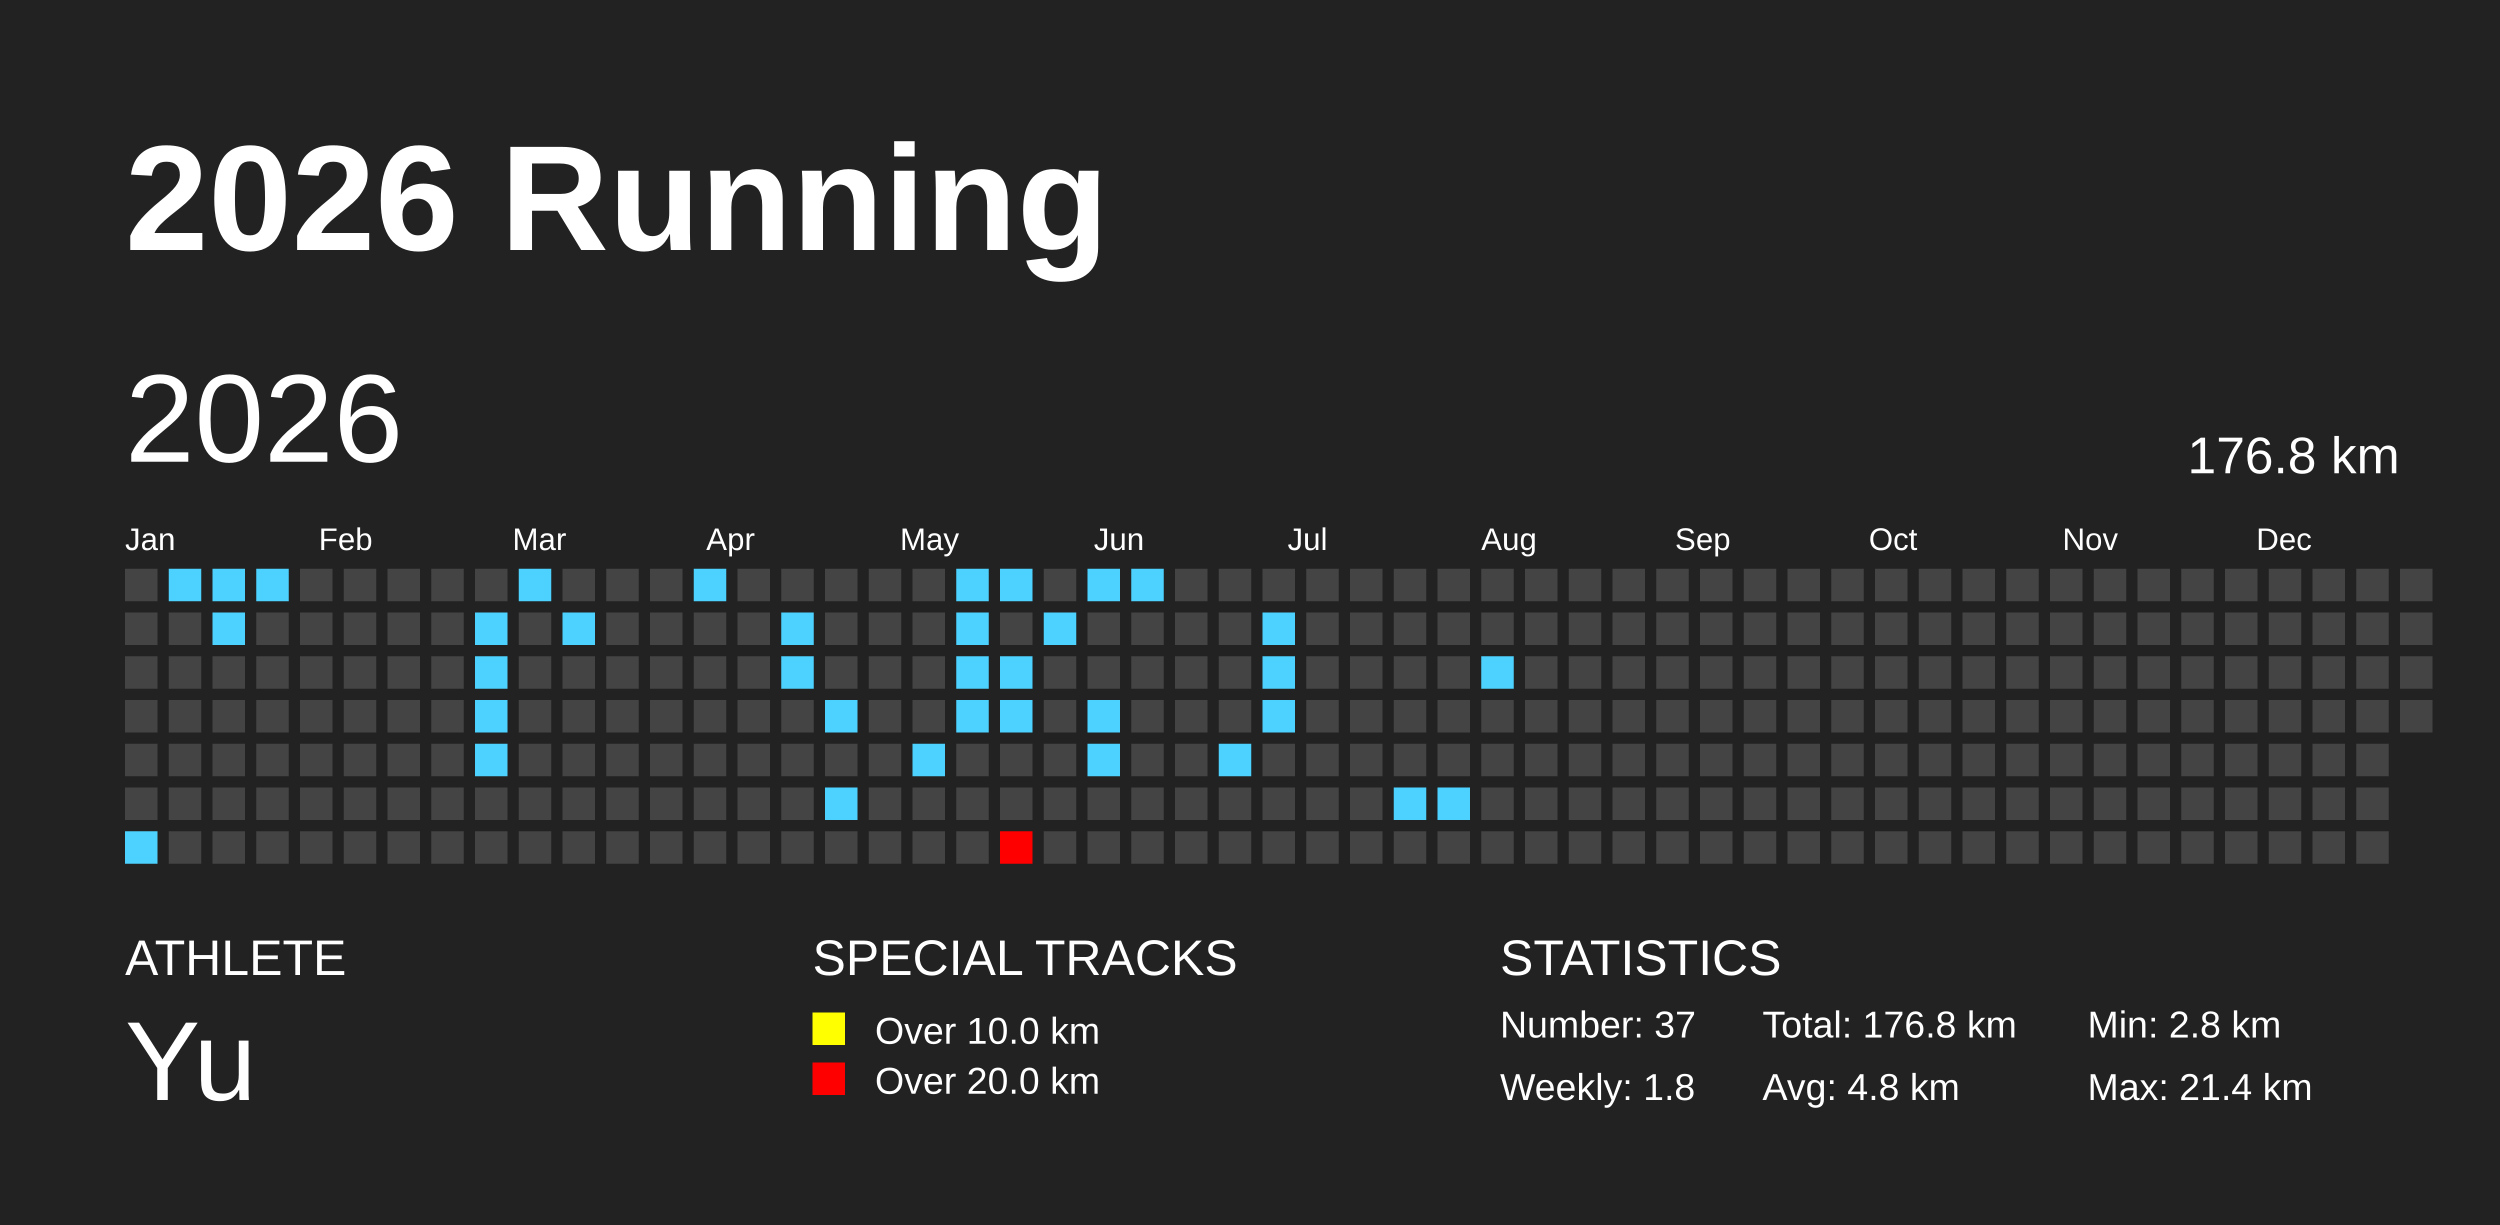
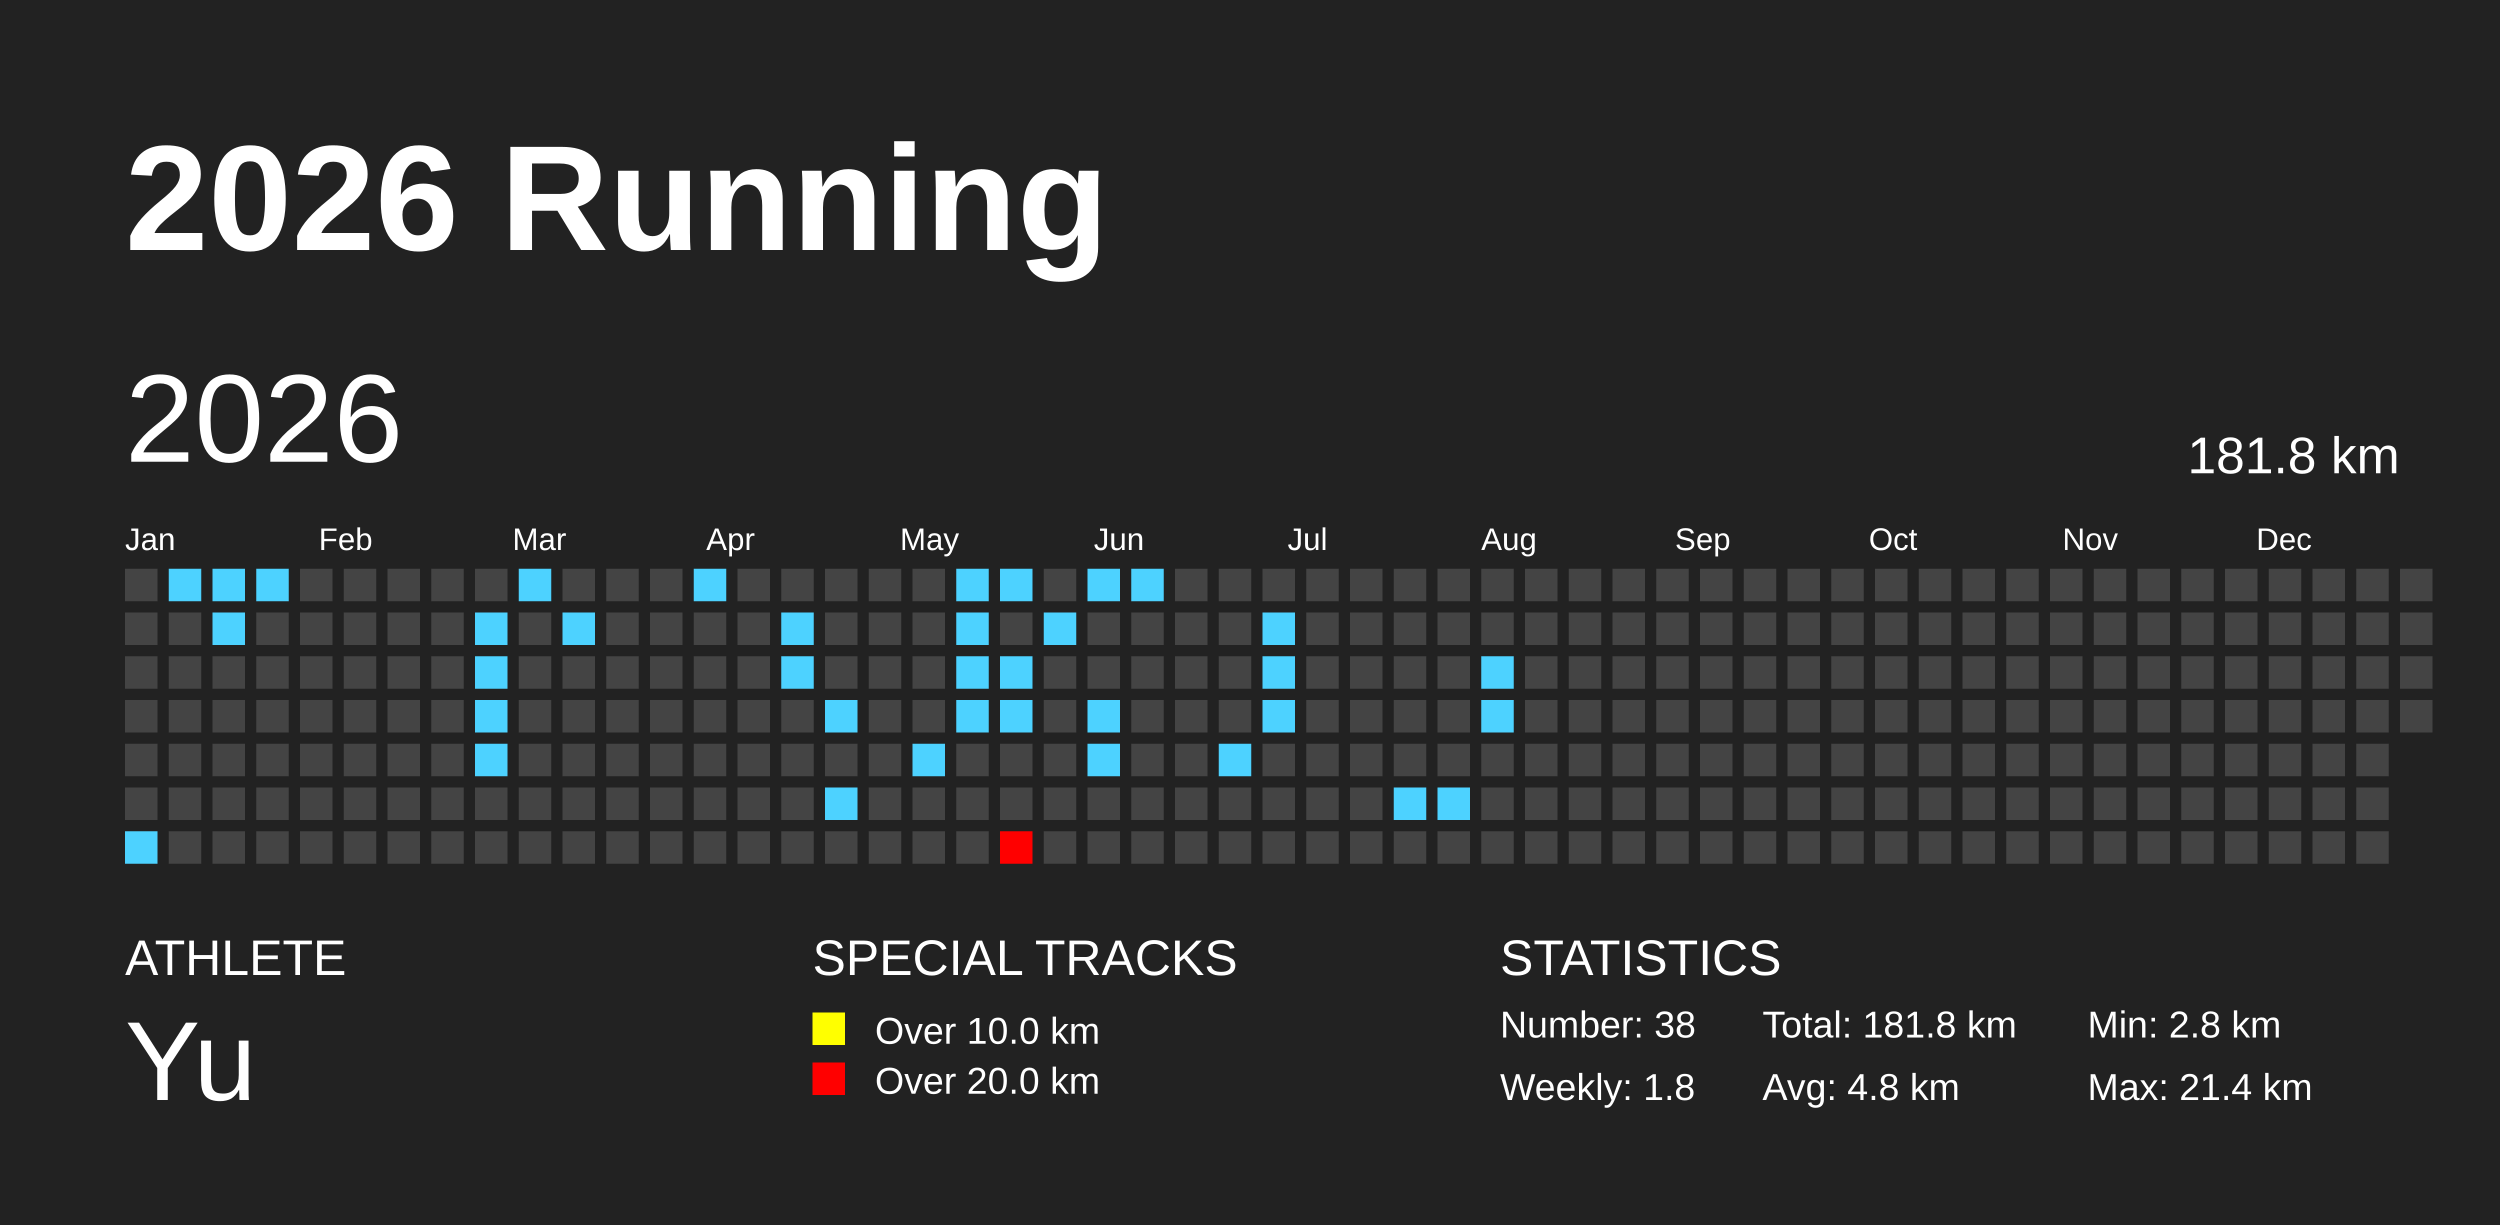
<svg xmlns="http://www.w3.org/2000/svg" baseProfile="full" height="98mm" version="1.1" viewBox="0,0,200,98" width="200mm">
  <defs />
  <rect fill="#222222" height="98" width="200" x="0" y="0" />
  <text fill="#FFFFFF" style="font-size:12px; font-family:Arial; font-weight:bold;" x="10" y="20">2026 Running</text>
  <text fill="#FFFFFF" style="font-size:4px; font-family:Arial" x="10" y="78">ATHLETE</text>
  <text fill="#FFFFFF" style="font-size:9px; font-family:Arial" x="10" y="88">Yu</text>
  <text fill="#FFFFFF" style="font-size:4px; font-family:Arial" x="65" y="78">SPECIAL TRACKS</text>
  <rect fill="yellow" height="2.6" width="2.6" x="65" y="81" />
  <text fill="#FFFFFF" style="font-size:3px; font-family:Arial" x="70" y="83.5">Over 10.0 km</text>
  <rect fill="red" height="2.6" width="2.6" x="65" y="85" />
  <text fill="#FFFFFF" style="font-size:3px; font-family:Arial" x="70" y="87.5">Over 20.0 km</text>
  <text fill="#FFFFFF" style="font-size:4px; font-family:Arial" x="120" y="78">STATISTICS</text>
-   <text fill="#FFFFFF" style="font-size:3px; font-family:Arial" x="120" y="83">Number: 37</text>
+   <text fill="#FFFFFF" style="font-size:3px; font-family:Arial" x="120" y="83">Number: 38</text>
  <text fill="#FFFFFF" style="font-size:3px; font-family:Arial" x="120" y="88">Weekly: 1.8</text>
-   <text fill="#FFFFFF" style="font-size:3px; font-family:Arial" x="141" y="83">Total: 176.8 km</text>
+   <text fill="#FFFFFF" style="font-size:3px; font-family:Arial" x="141" y="83">Total: 181.8 km</text>
  <text fill="#FFFFFF" style="font-size:3px; font-family:Arial" x="141" y="88">Avg: 4.8 km</text>
  <text fill="#FFFFFF" style="font-size:3px; font-family:Arial" x="167" y="83">Min: 2.8 km</text>
  <text fill="#FFFFFF" style="font-size:3px; font-family:Arial" x="167" y="88">Max: 21.4 km</text>
  <text dominant-baseline="hanging" fill="#FFFFFF" style="font-size:10.0px; font-family:Arial;" x="10" y="30">2026</text>
-   <text dominant-baseline="hanging" fill="#FFFFFF" style="font-size:4.125px; font-family:Arial;" x="175" y="35">176.8 km</text>
+   <text dominant-baseline="hanging" fill="#FFFFFF" style="font-size:4.125px; font-family:Arial;" x="175" y="35">181.8 km</text>
  <text fill="#FFFFFF" style="font-size:2.5px; font-family:Arial" x="10.0" y="44">Jan</text>
  <text fill="#FFFFFF" style="font-size:2.5px; font-family:Arial" x="25.5" y="44">Feb</text>
  <text fill="#FFFFFF" style="font-size:2.5px; font-family:Arial" x="41.0" y="44">Mar</text>
  <text fill="#FFFFFF" style="font-size:2.5px; font-family:Arial" x="56.5" y="44">Apr</text>
  <text fill="#FFFFFF" style="font-size:2.5px; font-family:Arial" x="72.0" y="44">May</text>
  <text fill="#FFFFFF" style="font-size:2.5px; font-family:Arial" x="87.5" y="44">Jun</text>
  <text fill="#FFFFFF" style="font-size:2.5px; font-family:Arial" x="103.0" y="44">Jul</text>
  <text fill="#FFFFFF" style="font-size:2.5px; font-family:Arial" x="118.5" y="44">Aug</text>
  <text fill="#FFFFFF" style="font-size:2.5px; font-family:Arial" x="134.0" y="44">Sep</text>
  <text fill="#FFFFFF" style="font-size:2.5px; font-family:Arial" x="149.5" y="44">Oct</text>
  <text fill="#FFFFFF" style="font-size:2.5px; font-family:Arial" x="165.0" y="44">Nov</text>
  <text fill="#FFFFFF" style="font-size:2.5px; font-family:Arial" x="180.5" y="44">Dec</text>
  <rect fill="#444444" height="2.6" width="2.6" x="10.0" y="45.5" />
  <rect fill="#444444" height="2.6" width="2.6" x="10.0" y="49.0" />
  <rect fill="#444444" height="2.6" width="2.6" x="10.0" y="52.5" />
  <rect fill="#444444" height="2.6" width="2.6" x="10.0" y="56.0" />
  <rect fill="#444444" height="2.6" width="2.6" x="10.0" y="59.5" />
  <rect fill="#444444" height="2.6" width="2.6" x="10.0" y="63.0" />
  <rect fill="#4dd2ff" height="2.6" width="2.6" x="10.0" y="66.5" />
  <rect fill="#4dd2ff" height="2.6" width="2.6" x="13.5" y="45.5" />
  <rect fill="#444444" height="2.6" width="2.6" x="13.5" y="49.0" />
  <rect fill="#444444" height="2.6" width="2.6" x="13.5" y="52.5" />
  <rect fill="#444444" height="2.6" width="2.6" x="13.5" y="56.0" />
  <rect fill="#444444" height="2.6" width="2.6" x="13.5" y="59.5" />
  <rect fill="#444444" height="2.6" width="2.6" x="13.5" y="63.0" />
  <rect fill="#444444" height="2.6" width="2.6" x="13.5" y="66.5" />
  <rect fill="#4dd2ff" height="2.6" width="2.6" x="17.0" y="45.5" />
  <rect fill="#4dd2ff" height="2.6" width="2.6" x="17.0" y="49.0" />
  <rect fill="#444444" height="2.6" width="2.6" x="17.0" y="52.5" />
  <rect fill="#444444" height="2.6" width="2.6" x="17.0" y="56.0" />
  <rect fill="#444444" height="2.6" width="2.6" x="17.0" y="59.5" />
  <rect fill="#444444" height="2.6" width="2.6" x="17.0" y="63.0" />
  <rect fill="#444444" height="2.6" width="2.6" x="17.0" y="66.5" />
  <rect fill="#4dd2ff" height="2.6" width="2.6" x="20.5" y="45.5" />
  <rect fill="#444444" height="2.6" width="2.6" x="20.5" y="49.0" />
  <rect fill="#444444" height="2.6" width="2.6" x="20.5" y="52.5" />
  <rect fill="#444444" height="2.6" width="2.6" x="20.5" y="56.0" />
  <rect fill="#444444" height="2.6" width="2.6" x="20.5" y="59.5" />
  <rect fill="#444444" height="2.6" width="2.6" x="20.5" y="63.0" />
  <rect fill="#444444" height="2.6" width="2.6" x="20.5" y="66.5" />
  <rect fill="#444444" height="2.6" width="2.6" x="24.0" y="45.5" />
  <rect fill="#444444" height="2.6" width="2.6" x="24.0" y="49.0" />
  <rect fill="#444444" height="2.6" width="2.6" x="24.0" y="52.5" />
  <rect fill="#444444" height="2.6" width="2.6" x="24.0" y="56.0" />
  <rect fill="#444444" height="2.6" width="2.6" x="24.0" y="59.5" />
  <rect fill="#444444" height="2.6" width="2.6" x="24.0" y="63.0" />
  <rect fill="#444444" height="2.6" width="2.6" x="24.0" y="66.5" />
  <rect fill="#444444" height="2.6" width="2.6" x="27.5" y="45.5" />
  <rect fill="#444444" height="2.6" width="2.6" x="27.5" y="49.0" />
  <rect fill="#444444" height="2.6" width="2.6" x="27.5" y="52.5" />
  <rect fill="#444444" height="2.6" width="2.6" x="27.5" y="56.0" />
  <rect fill="#444444" height="2.6" width="2.6" x="27.5" y="59.5" />
  <rect fill="#444444" height="2.6" width="2.6" x="27.5" y="63.0" />
  <rect fill="#444444" height="2.6" width="2.6" x="27.5" y="66.5" />
  <rect fill="#444444" height="2.6" width="2.6" x="31.0" y="45.5" />
  <rect fill="#444444" height="2.6" width="2.6" x="31.0" y="49.0" />
  <rect fill="#444444" height="2.6" width="2.6" x="31.0" y="52.5" />
  <rect fill="#444444" height="2.6" width="2.6" x="31.0" y="56.0" />
  <rect fill="#444444" height="2.6" width="2.6" x="31.0" y="59.5" />
  <rect fill="#444444" height="2.6" width="2.6" x="31.0" y="63.0" />
  <rect fill="#444444" height="2.6" width="2.6" x="31.0" y="66.5" />
  <rect fill="#444444" height="2.6" width="2.6" x="34.5" y="45.5" />
  <rect fill="#444444" height="2.6" width="2.6" x="34.5" y="49.0" />
  <rect fill="#444444" height="2.6" width="2.6" x="34.5" y="52.5" />
  <rect fill="#444444" height="2.6" width="2.6" x="34.5" y="56.0" />
  <rect fill="#444444" height="2.6" width="2.6" x="34.5" y="59.5" />
  <rect fill="#444444" height="2.6" width="2.6" x="34.5" y="63.0" />
  <rect fill="#444444" height="2.6" width="2.6" x="34.5" y="66.5" />
  <rect fill="#444444" height="2.6" width="2.6" x="38.0" y="45.5" />
  <rect fill="#4dd2ff" height="2.6" width="2.6" x="38.0" y="49.0" />
  <rect fill="#4dd2ff" height="2.6" width="2.6" x="38.0" y="52.5" />
  <rect fill="#4dd2ff" height="2.6" width="2.6" x="38.0" y="56.0" />
  <rect fill="#4dd2ff" height="2.6" width="2.6" x="38.0" y="59.5" />
  <rect fill="#444444" height="2.6" width="2.6" x="38.0" y="63.0" />
  <rect fill="#444444" height="2.6" width="2.6" x="38.0" y="66.5" />
  <rect fill="#4dd2ff" height="2.6" width="2.6" x="41.5" y="45.5" />
  <rect fill="#444444" height="2.6" width="2.6" x="41.5" y="49.0" />
  <rect fill="#444444" height="2.6" width="2.6" x="41.5" y="52.5" />
  <rect fill="#444444" height="2.6" width="2.6" x="41.5" y="56.0" />
  <rect fill="#444444" height="2.6" width="2.6" x="41.5" y="59.5" />
  <rect fill="#444444" height="2.6" width="2.6" x="41.5" y="63.0" />
  <rect fill="#444444" height="2.6" width="2.6" x="41.5" y="66.5" />
  <rect fill="#444444" height="2.6" width="2.6" x="45.0" y="45.5" />
  <rect fill="#4dd2ff" height="2.6" width="2.6" x="45.0" y="49.0" />
  <rect fill="#444444" height="2.6" width="2.6" x="45.0" y="52.5" />
  <rect fill="#444444" height="2.6" width="2.6" x="45.0" y="56.0" />
  <rect fill="#444444" height="2.6" width="2.6" x="45.0" y="59.5" />
  <rect fill="#444444" height="2.6" width="2.6" x="45.0" y="63.0" />
  <rect fill="#444444" height="2.6" width="2.6" x="45.0" y="66.5" />
  <rect fill="#444444" height="2.6" width="2.6" x="48.5" y="45.5" />
  <rect fill="#444444" height="2.6" width="2.6" x="48.5" y="49.0" />
  <rect fill="#444444" height="2.6" width="2.6" x="48.5" y="52.5" />
  <rect fill="#444444" height="2.6" width="2.6" x="48.5" y="56.0" />
  <rect fill="#444444" height="2.6" width="2.6" x="48.5" y="59.5" />
  <rect fill="#444444" height="2.6" width="2.6" x="48.5" y="63.0" />
  <rect fill="#444444" height="2.6" width="2.6" x="48.5" y="66.5" />
  <rect fill="#444444" height="2.6" width="2.6" x="52.0" y="45.5" />
  <rect fill="#444444" height="2.6" width="2.6" x="52.0" y="49.0" />
  <rect fill="#444444" height="2.6" width="2.6" x="52.0" y="52.5" />
  <rect fill="#444444" height="2.6" width="2.6" x="52.0" y="56.0" />
  <rect fill="#444444" height="2.6" width="2.6" x="52.0" y="59.5" />
  <rect fill="#444444" height="2.6" width="2.6" x="52.0" y="63.0" />
  <rect fill="#444444" height="2.6" width="2.6" x="52.0" y="66.5" />
  <rect fill="#4dd2ff" height="2.6" width="2.6" x="55.5" y="45.5" />
  <rect fill="#444444" height="2.6" width="2.6" x="55.5" y="49.0" />
  <rect fill="#444444" height="2.6" width="2.6" x="55.5" y="52.5" />
  <rect fill="#444444" height="2.6" width="2.6" x="55.5" y="56.0" />
  <rect fill="#444444" height="2.6" width="2.6" x="55.5" y="59.5" />
  <rect fill="#444444" height="2.6" width="2.6" x="55.5" y="63.0" />
  <rect fill="#444444" height="2.6" width="2.6" x="55.5" y="66.5" />
  <rect fill="#444444" height="2.6" width="2.6" x="59.0" y="45.5" />
  <rect fill="#444444" height="2.6" width="2.6" x="59.0" y="49.0" />
  <rect fill="#444444" height="2.6" width="2.6" x="59.0" y="52.5" />
  <rect fill="#444444" height="2.6" width="2.6" x="59.0" y="56.0" />
  <rect fill="#444444" height="2.6" width="2.6" x="59.0" y="59.5" />
  <rect fill="#444444" height="2.6" width="2.6" x="59.0" y="63.0" />
  <rect fill="#444444" height="2.6" width="2.6" x="59.0" y="66.5" />
  <rect fill="#444444" height="2.6" width="2.6" x="62.5" y="45.5" />
  <rect fill="#4dd2ff" height="2.6" width="2.6" x="62.5" y="49.0" />
  <rect fill="#4dd2ff" height="2.6" width="2.6" x="62.5" y="52.5" />
  <rect fill="#444444" height="2.6" width="2.6" x="62.5" y="56.0" />
  <rect fill="#444444" height="2.6" width="2.6" x="62.5" y="59.5" />
  <rect fill="#444444" height="2.6" width="2.6" x="62.5" y="63.0" />
  <rect fill="#444444" height="2.6" width="2.6" x="62.5" y="66.5" />
  <rect fill="#444444" height="2.6" width="2.6" x="66.0" y="45.5" />
  <rect fill="#444444" height="2.6" width="2.6" x="66.0" y="49.0" />
  <rect fill="#444444" height="2.6" width="2.6" x="66.0" y="52.5" />
  <rect fill="#4dd2ff" height="2.6" width="2.6" x="66.0" y="56.0" />
  <rect fill="#444444" height="2.6" width="2.6" x="66.0" y="59.5" />
  <rect fill="#4dd2ff" height="2.6" width="2.6" x="66.0" y="63.0" />
  <rect fill="#444444" height="2.6" width="2.6" x="66.0" y="66.5" />
  <rect fill="#444444" height="2.6" width="2.6" x="69.5" y="45.5" />
  <rect fill="#444444" height="2.6" width="2.6" x="69.5" y="49.0" />
  <rect fill="#444444" height="2.6" width="2.6" x="69.5" y="52.5" />
  <rect fill="#444444" height="2.6" width="2.6" x="69.5" y="56.0" />
  <rect fill="#444444" height="2.6" width="2.6" x="69.5" y="59.5" />
  <rect fill="#444444" height="2.6" width="2.6" x="69.5" y="63.0" />
  <rect fill="#444444" height="2.6" width="2.6" x="69.5" y="66.5" />
  <rect fill="#444444" height="2.6" width="2.6" x="73.0" y="45.5" />
  <rect fill="#444444" height="2.6" width="2.6" x="73.0" y="49.0" />
  <rect fill="#444444" height="2.6" width="2.6" x="73.0" y="52.5" />
  <rect fill="#444444" height="2.6" width="2.6" x="73.0" y="56.0" />
  <rect fill="#4dd2ff" height="2.6" width="2.6" x="73.0" y="59.5" />
  <rect fill="#444444" height="2.6" width="2.6" x="73.0" y="63.0" />
  <rect fill="#444444" height="2.6" width="2.6" x="73.0" y="66.5" />
  <rect fill="#4dd2ff" height="2.6" width="2.6" x="76.5" y="45.5" />
  <rect fill="#4dd2ff" height="2.6" width="2.6" x="76.5" y="49.0" />
  <rect fill="#4dd2ff" height="2.6" width="2.6" x="76.5" y="52.5" />
  <rect fill="#4dd2ff" height="2.6" width="2.6" x="76.5" y="56.0" />
  <rect fill="#444444" height="2.6" width="2.6" x="76.5" y="59.5" />
  <rect fill="#444444" height="2.6" width="2.6" x="76.5" y="63.0" />
  <rect fill="#444444" height="2.6" width="2.6" x="76.5" y="66.5" />
  <rect fill="#4dd2ff" height="2.6" width="2.6" x="80.0" y="45.5" />
  <rect fill="#444444" height="2.6" width="2.6" x="80.0" y="49.0" />
  <rect fill="#4dd2ff" height="2.6" width="2.6" x="80.0" y="52.5" />
  <rect fill="#4dd2ff" height="2.6" width="2.6" x="80.0" y="56.0" />
  <rect fill="#444444" height="2.6" width="2.6" x="80.0" y="59.5" />
  <rect fill="#444444" height="2.6" width="2.6" x="80.0" y="63.0" />
  <rect fill="red" height="2.6" width="2.6" x="80.0" y="66.5" />
  <rect fill="#444444" height="2.6" width="2.6" x="83.5" y="45.5" />
  <rect fill="#4dd2ff" height="2.6" width="2.6" x="83.5" y="49.0" />
  <rect fill="#444444" height="2.6" width="2.6" x="83.5" y="52.5" />
  <rect fill="#444444" height="2.6" width="2.6" x="83.5" y="56.0" />
  <rect fill="#444444" height="2.6" width="2.6" x="83.5" y="59.5" />
  <rect fill="#444444" height="2.6" width="2.6" x="83.5" y="63.0" />
  <rect fill="#444444" height="2.6" width="2.6" x="83.5" y="66.5" />
  <rect fill="#4dd2ff" height="2.6" width="2.6" x="87.0" y="45.5" />
  <rect fill="#444444" height="2.6" width="2.6" x="87.0" y="49.0" />
  <rect fill="#444444" height="2.6" width="2.6" x="87.0" y="52.5" />
  <rect fill="#4dd2ff" height="2.6" width="2.6" x="87.0" y="56.0" />
  <rect fill="#4dd2ff" height="2.6" width="2.6" x="87.0" y="59.5" />
  <rect fill="#444444" height="2.6" width="2.6" x="87.0" y="63.0" />
  <rect fill="#444444" height="2.6" width="2.6" x="87.0" y="66.5" />
  <rect fill="#4dd2ff" height="2.6" width="2.6" x="90.5" y="45.5" />
  <rect fill="#444444" height="2.6" width="2.6" x="90.5" y="49.0" />
  <rect fill="#444444" height="2.6" width="2.6" x="90.5" y="52.5" />
  <rect fill="#444444" height="2.6" width="2.6" x="90.5" y="56.0" />
  <rect fill="#444444" height="2.6" width="2.6" x="90.5" y="59.5" />
  <rect fill="#444444" height="2.6" width="2.6" x="90.5" y="63.0" />
  <rect fill="#444444" height="2.6" width="2.6" x="90.5" y="66.5" />
  <rect fill="#444444" height="2.6" width="2.6" x="94.0" y="45.5" />
  <rect fill="#444444" height="2.6" width="2.6" x="94.0" y="49.0" />
  <rect fill="#444444" height="2.6" width="2.6" x="94.0" y="52.5" />
  <rect fill="#444444" height="2.6" width="2.6" x="94.0" y="56.0" />
  <rect fill="#444444" height="2.6" width="2.6" x="94.0" y="59.5" />
  <rect fill="#444444" height="2.6" width="2.6" x="94.0" y="63.0" />
  <rect fill="#444444" height="2.6" width="2.6" x="94.0" y="66.5" />
  <rect fill="#444444" height="2.6" width="2.6" x="97.5" y="45.5" />
  <rect fill="#444444" height="2.6" width="2.6" x="97.5" y="49.0" />
  <rect fill="#444444" height="2.6" width="2.6" x="97.5" y="52.5" />
  <rect fill="#444444" height="2.6" width="2.6" x="97.5" y="56.0" />
  <rect fill="#4dd2ff" height="2.6" width="2.6" x="97.5" y="59.5" />
  <rect fill="#444444" height="2.6" width="2.6" x="97.5" y="63.0" />
  <rect fill="#444444" height="2.6" width="2.6" x="97.5" y="66.5" />
  <rect fill="#444444" height="2.6" width="2.6" x="101.0" y="45.5" />
  <rect fill="#4dd2ff" height="2.6" width="2.6" x="101.0" y="49.0" />
  <rect fill="#4dd2ff" height="2.6" width="2.6" x="101.0" y="52.5" />
  <rect fill="#4dd2ff" height="2.6" width="2.6" x="101.0" y="56.0" />
  <rect fill="#444444" height="2.6" width="2.6" x="101.0" y="59.5" />
  <rect fill="#444444" height="2.6" width="2.6" x="101.0" y="63.0" />
  <rect fill="#444444" height="2.6" width="2.6" x="101.0" y="66.5" />
  <rect fill="#444444" height="2.6" width="2.6" x="104.5" y="45.5" />
  <rect fill="#444444" height="2.6" width="2.6" x="104.5" y="49.0" />
  <rect fill="#444444" height="2.6" width="2.6" x="104.5" y="52.5" />
  <rect fill="#444444" height="2.6" width="2.6" x="104.5" y="56.0" />
  <rect fill="#444444" height="2.6" width="2.6" x="104.5" y="59.5" />
  <rect fill="#444444" height="2.6" width="2.6" x="104.5" y="63.0" />
  <rect fill="#444444" height="2.6" width="2.6" x="104.5" y="66.5" />
  <rect fill="#444444" height="2.6" width="2.6" x="108.0" y="45.5" />
  <rect fill="#444444" height="2.6" width="2.6" x="108.0" y="49.0" />
  <rect fill="#444444" height="2.6" width="2.6" x="108.0" y="52.5" />
  <rect fill="#444444" height="2.6" width="2.6" x="108.0" y="56.0" />
  <rect fill="#444444" height="2.6" width="2.6" x="108.0" y="59.5" />
  <rect fill="#444444" height="2.6" width="2.6" x="108.0" y="63.0" />
  <rect fill="#444444" height="2.6" width="2.6" x="108.0" y="66.5" />
  <rect fill="#444444" height="2.6" width="2.6" x="111.5" y="45.5" />
  <rect fill="#444444" height="2.6" width="2.6" x="111.5" y="49.0" />
  <rect fill="#444444" height="2.6" width="2.6" x="111.5" y="52.5" />
  <rect fill="#444444" height="2.6" width="2.6" x="111.5" y="56.0" />
  <rect fill="#444444" height="2.6" width="2.6" x="111.5" y="59.5" />
  <rect fill="#4dd2ff" height="2.6" width="2.6" x="111.5" y="63.0" />
  <rect fill="#444444" height="2.6" width="2.6" x="111.5" y="66.5" />
  <rect fill="#444444" height="2.6" width="2.6" x="115.0" y="45.5" />
  <rect fill="#444444" height="2.6" width="2.6" x="115.0" y="49.0" />
  <rect fill="#444444" height="2.6" width="2.6" x="115.0" y="52.5" />
  <rect fill="#444444" height="2.6" width="2.6" x="115.0" y="56.0" />
  <rect fill="#444444" height="2.6" width="2.6" x="115.0" y="59.5" />
  <rect fill="#4dd2ff" height="2.6" width="2.6" x="115.0" y="63.0" />
  <rect fill="#444444" height="2.6" width="2.6" x="115.0" y="66.5" />
  <rect fill="#444444" height="2.6" width="2.6" x="118.5" y="45.5" />
  <rect fill="#444444" height="2.6" width="2.6" x="118.5" y="49.0" />
  <rect fill="#4dd2ff" height="2.6" width="2.6" x="118.5" y="52.5" />
-   <rect fill="#444444" height="2.6" width="2.6" x="118.5" y="56.0" />
+   <rect fill="#4dd2ff" height="2.6" width="2.6" x="118.5" y="56.0" />
  <rect fill="#444444" height="2.6" width="2.6" x="118.5" y="59.5" />
  <rect fill="#444444" height="2.6" width="2.6" x="118.5" y="63.0" />
  <rect fill="#444444" height="2.6" width="2.6" x="118.5" y="66.5" />
  <rect fill="#444444" height="2.6" width="2.6" x="122.0" y="45.5" />
  <rect fill="#444444" height="2.6" width="2.6" x="122.0" y="49.0" />
  <rect fill="#444444" height="2.6" width="2.6" x="122.0" y="52.5" />
  <rect fill="#444444" height="2.6" width="2.6" x="122.0" y="56.0" />
  <rect fill="#444444" height="2.6" width="2.6" x="122.0" y="59.5" />
  <rect fill="#444444" height="2.6" width="2.6" x="122.0" y="63.0" />
  <rect fill="#444444" height="2.6" width="2.6" x="122.0" y="66.5" />
  <rect fill="#444444" height="2.6" width="2.6" x="125.5" y="45.5" />
  <rect fill="#444444" height="2.6" width="2.6" x="125.5" y="49.0" />
  <rect fill="#444444" height="2.6" width="2.6" x="125.5" y="52.5" />
  <rect fill="#444444" height="2.6" width="2.6" x="125.5" y="56.0" />
  <rect fill="#444444" height="2.6" width="2.6" x="125.5" y="59.5" />
  <rect fill="#444444" height="2.6" width="2.6" x="125.5" y="63.0" />
  <rect fill="#444444" height="2.6" width="2.6" x="125.5" y="66.5" />
  <rect fill="#444444" height="2.6" width="2.6" x="129.0" y="45.5" />
  <rect fill="#444444" height="2.6" width="2.6" x="129.0" y="49.0" />
  <rect fill="#444444" height="2.6" width="2.6" x="129.0" y="52.5" />
  <rect fill="#444444" height="2.6" width="2.6" x="129.0" y="56.0" />
  <rect fill="#444444" height="2.6" width="2.6" x="129.0" y="59.5" />
  <rect fill="#444444" height="2.6" width="2.6" x="129.0" y="63.0" />
  <rect fill="#444444" height="2.6" width="2.6" x="129.0" y="66.5" />
  <rect fill="#444444" height="2.6" width="2.6" x="132.5" y="45.5" />
  <rect fill="#444444" height="2.6" width="2.6" x="132.5" y="49.0" />
  <rect fill="#444444" height="2.6" width="2.6" x="132.5" y="52.5" />
  <rect fill="#444444" height="2.6" width="2.6" x="132.5" y="56.0" />
  <rect fill="#444444" height="2.6" width="2.6" x="132.5" y="59.5" />
  <rect fill="#444444" height="2.6" width="2.6" x="132.5" y="63.0" />
  <rect fill="#444444" height="2.6" width="2.6" x="132.5" y="66.5" />
  <rect fill="#444444" height="2.6" width="2.6" x="136.0" y="45.5" />
  <rect fill="#444444" height="2.6" width="2.6" x="136.0" y="49.0" />
  <rect fill="#444444" height="2.6" width="2.6" x="136.0" y="52.5" />
  <rect fill="#444444" height="2.6" width="2.6" x="136.0" y="56.0" />
  <rect fill="#444444" height="2.6" width="2.6" x="136.0" y="59.5" />
  <rect fill="#444444" height="2.6" width="2.6" x="136.0" y="63.0" />
  <rect fill="#444444" height="2.6" width="2.6" x="136.0" y="66.5" />
  <rect fill="#444444" height="2.6" width="2.6" x="139.5" y="45.5" />
  <rect fill="#444444" height="2.6" width="2.6" x="139.5" y="49.0" />
  <rect fill="#444444" height="2.6" width="2.6" x="139.5" y="52.5" />
  <rect fill="#444444" height="2.6" width="2.6" x="139.5" y="56.0" />
  <rect fill="#444444" height="2.6" width="2.6" x="139.5" y="59.5" />
  <rect fill="#444444" height="2.6" width="2.6" x="139.5" y="63.0" />
  <rect fill="#444444" height="2.6" width="2.6" x="139.5" y="66.5" />
  <rect fill="#444444" height="2.6" width="2.6" x="143.0" y="45.5" />
  <rect fill="#444444" height="2.6" width="2.6" x="143.0" y="49.0" />
  <rect fill="#444444" height="2.6" width="2.6" x="143.0" y="52.5" />
  <rect fill="#444444" height="2.6" width="2.6" x="143.0" y="56.0" />
  <rect fill="#444444" height="2.6" width="2.6" x="143.0" y="59.5" />
  <rect fill="#444444" height="2.6" width="2.6" x="143.0" y="63.0" />
  <rect fill="#444444" height="2.6" width="2.6" x="143.0" y="66.5" />
  <rect fill="#444444" height="2.6" width="2.6" x="146.5" y="45.5" />
  <rect fill="#444444" height="2.6" width="2.6" x="146.5" y="49.0" />
  <rect fill="#444444" height="2.6" width="2.6" x="146.5" y="52.5" />
  <rect fill="#444444" height="2.6" width="2.6" x="146.5" y="56.0" />
  <rect fill="#444444" height="2.6" width="2.6" x="146.5" y="59.5" />
  <rect fill="#444444" height="2.6" width="2.6" x="146.5" y="63.0" />
  <rect fill="#444444" height="2.6" width="2.6" x="146.5" y="66.5" />
  <rect fill="#444444" height="2.6" width="2.6" x="150.0" y="45.5" />
  <rect fill="#444444" height="2.6" width="2.6" x="150.0" y="49.0" />
  <rect fill="#444444" height="2.6" width="2.6" x="150.0" y="52.5" />
  <rect fill="#444444" height="2.6" width="2.6" x="150.0" y="56.0" />
  <rect fill="#444444" height="2.6" width="2.6" x="150.0" y="59.5" />
  <rect fill="#444444" height="2.6" width="2.6" x="150.0" y="63.0" />
  <rect fill="#444444" height="2.6" width="2.6" x="150.0" y="66.5" />
  <rect fill="#444444" height="2.6" width="2.6" x="153.5" y="45.5" />
  <rect fill="#444444" height="2.6" width="2.6" x="153.5" y="49.0" />
  <rect fill="#444444" height="2.6" width="2.6" x="153.5" y="52.5" />
  <rect fill="#444444" height="2.6" width="2.6" x="153.5" y="56.0" />
  <rect fill="#444444" height="2.6" width="2.6" x="153.5" y="59.5" />
  <rect fill="#444444" height="2.6" width="2.6" x="153.5" y="63.0" />
  <rect fill="#444444" height="2.6" width="2.6" x="153.5" y="66.5" />
  <rect fill="#444444" height="2.6" width="2.6" x="157.0" y="45.5" />
  <rect fill="#444444" height="2.6" width="2.6" x="157.0" y="49.0" />
  <rect fill="#444444" height="2.6" width="2.6" x="157.0" y="52.5" />
  <rect fill="#444444" height="2.6" width="2.6" x="157.0" y="56.0" />
  <rect fill="#444444" height="2.6" width="2.6" x="157.0" y="59.5" />
  <rect fill="#444444" height="2.6" width="2.6" x="157.0" y="63.0" />
  <rect fill="#444444" height="2.6" width="2.6" x="157.0" y="66.5" />
  <rect fill="#444444" height="2.6" width="2.6" x="160.5" y="45.5" />
  <rect fill="#444444" height="2.6" width="2.6" x="160.5" y="49.0" />
  <rect fill="#444444" height="2.6" width="2.6" x="160.5" y="52.5" />
  <rect fill="#444444" height="2.6" width="2.6" x="160.5" y="56.0" />
  <rect fill="#444444" height="2.6" width="2.6" x="160.5" y="59.5" />
  <rect fill="#444444" height="2.6" width="2.6" x="160.5" y="63.0" />
  <rect fill="#444444" height="2.6" width="2.6" x="160.5" y="66.5" />
  <rect fill="#444444" height="2.6" width="2.6" x="164.0" y="45.5" />
  <rect fill="#444444" height="2.6" width="2.6" x="164.0" y="49.0" />
  <rect fill="#444444" height="2.6" width="2.6" x="164.0" y="52.5" />
  <rect fill="#444444" height="2.6" width="2.6" x="164.0" y="56.0" />
  <rect fill="#444444" height="2.6" width="2.6" x="164.0" y="59.5" />
  <rect fill="#444444" height="2.6" width="2.6" x="164.0" y="63.0" />
  <rect fill="#444444" height="2.6" width="2.6" x="164.0" y="66.5" />
  <rect fill="#444444" height="2.6" width="2.6" x="167.5" y="45.5" />
  <rect fill="#444444" height="2.6" width="2.6" x="167.5" y="49.0" />
  <rect fill="#444444" height="2.6" width="2.6" x="167.5" y="52.5" />
  <rect fill="#444444" height="2.6" width="2.6" x="167.5" y="56.0" />
  <rect fill="#444444" height="2.6" width="2.6" x="167.5" y="59.5" />
  <rect fill="#444444" height="2.6" width="2.6" x="167.5" y="63.0" />
  <rect fill="#444444" height="2.6" width="2.6" x="167.5" y="66.5" />
  <rect fill="#444444" height="2.6" width="2.6" x="171.0" y="45.5" />
  <rect fill="#444444" height="2.6" width="2.6" x="171.0" y="49.0" />
  <rect fill="#444444" height="2.6" width="2.6" x="171.0" y="52.5" />
  <rect fill="#444444" height="2.6" width="2.6" x="171.0" y="56.0" />
  <rect fill="#444444" height="2.6" width="2.6" x="171.0" y="59.5" />
  <rect fill="#444444" height="2.6" width="2.6" x="171.0" y="63.0" />
  <rect fill="#444444" height="2.6" width="2.6" x="171.0" y="66.5" />
  <rect fill="#444444" height="2.6" width="2.6" x="174.5" y="45.5" />
  <rect fill="#444444" height="2.6" width="2.6" x="174.5" y="49.0" />
  <rect fill="#444444" height="2.6" width="2.6" x="174.5" y="52.5" />
  <rect fill="#444444" height="2.6" width="2.6" x="174.5" y="56.0" />
  <rect fill="#444444" height="2.6" width="2.6" x="174.5" y="59.5" />
  <rect fill="#444444" height="2.6" width="2.6" x="174.5" y="63.0" />
  <rect fill="#444444" height="2.6" width="2.6" x="174.5" y="66.5" />
  <rect fill="#444444" height="2.6" width="2.6" x="178.0" y="45.5" />
  <rect fill="#444444" height="2.6" width="2.6" x="178.0" y="49.0" />
  <rect fill="#444444" height="2.6" width="2.6" x="178.0" y="52.5" />
  <rect fill="#444444" height="2.6" width="2.6" x="178.0" y="56.0" />
  <rect fill="#444444" height="2.6" width="2.6" x="178.0" y="59.5" />
  <rect fill="#444444" height="2.6" width="2.6" x="178.0" y="63.0" />
  <rect fill="#444444" height="2.6" width="2.6" x="178.0" y="66.5" />
  <rect fill="#444444" height="2.6" width="2.6" x="181.5" y="45.5" />
  <rect fill="#444444" height="2.6" width="2.6" x="181.5" y="49.0" />
  <rect fill="#444444" height="2.6" width="2.6" x="181.5" y="52.5" />
  <rect fill="#444444" height="2.6" width="2.6" x="181.5" y="56.0" />
  <rect fill="#444444" height="2.6" width="2.6" x="181.5" y="59.5" />
  <rect fill="#444444" height="2.6" width="2.6" x="181.5" y="63.0" />
  <rect fill="#444444" height="2.6" width="2.6" x="181.5" y="66.5" />
  <rect fill="#444444" height="2.6" width="2.6" x="185.0" y="45.5" />
  <rect fill="#444444" height="2.6" width="2.6" x="185.0" y="49.0" />
  <rect fill="#444444" height="2.6" width="2.6" x="185.0" y="52.5" />
  <rect fill="#444444" height="2.6" width="2.6" x="185.0" y="56.0" />
  <rect fill="#444444" height="2.6" width="2.6" x="185.0" y="59.5" />
  <rect fill="#444444" height="2.6" width="2.6" x="185.0" y="63.0" />
  <rect fill="#444444" height="2.6" width="2.6" x="185.0" y="66.5" />
  <rect fill="#444444" height="2.6" width="2.6" x="188.5" y="45.5" />
  <rect fill="#444444" height="2.6" width="2.6" x="188.5" y="49.0" />
  <rect fill="#444444" height="2.6" width="2.6" x="188.5" y="52.5" />
  <rect fill="#444444" height="2.6" width="2.6" x="188.5" y="56.0" />
  <rect fill="#444444" height="2.6" width="2.6" x="188.5" y="59.5" />
  <rect fill="#444444" height="2.6" width="2.6" x="188.5" y="63.0" />
  <rect fill="#444444" height="2.6" width="2.6" x="188.5" y="66.5" />
  <rect fill="#444444" height="2.6" width="2.6" x="192.0" y="45.5" />
  <rect fill="#444444" height="2.6" width="2.6" x="192.0" y="49.0" />
  <rect fill="#444444" height="2.6" width="2.6" x="192.0" y="52.5" />
  <rect fill="#444444" height="2.6" width="2.6" x="192.0" y="56.0" />
</svg>
